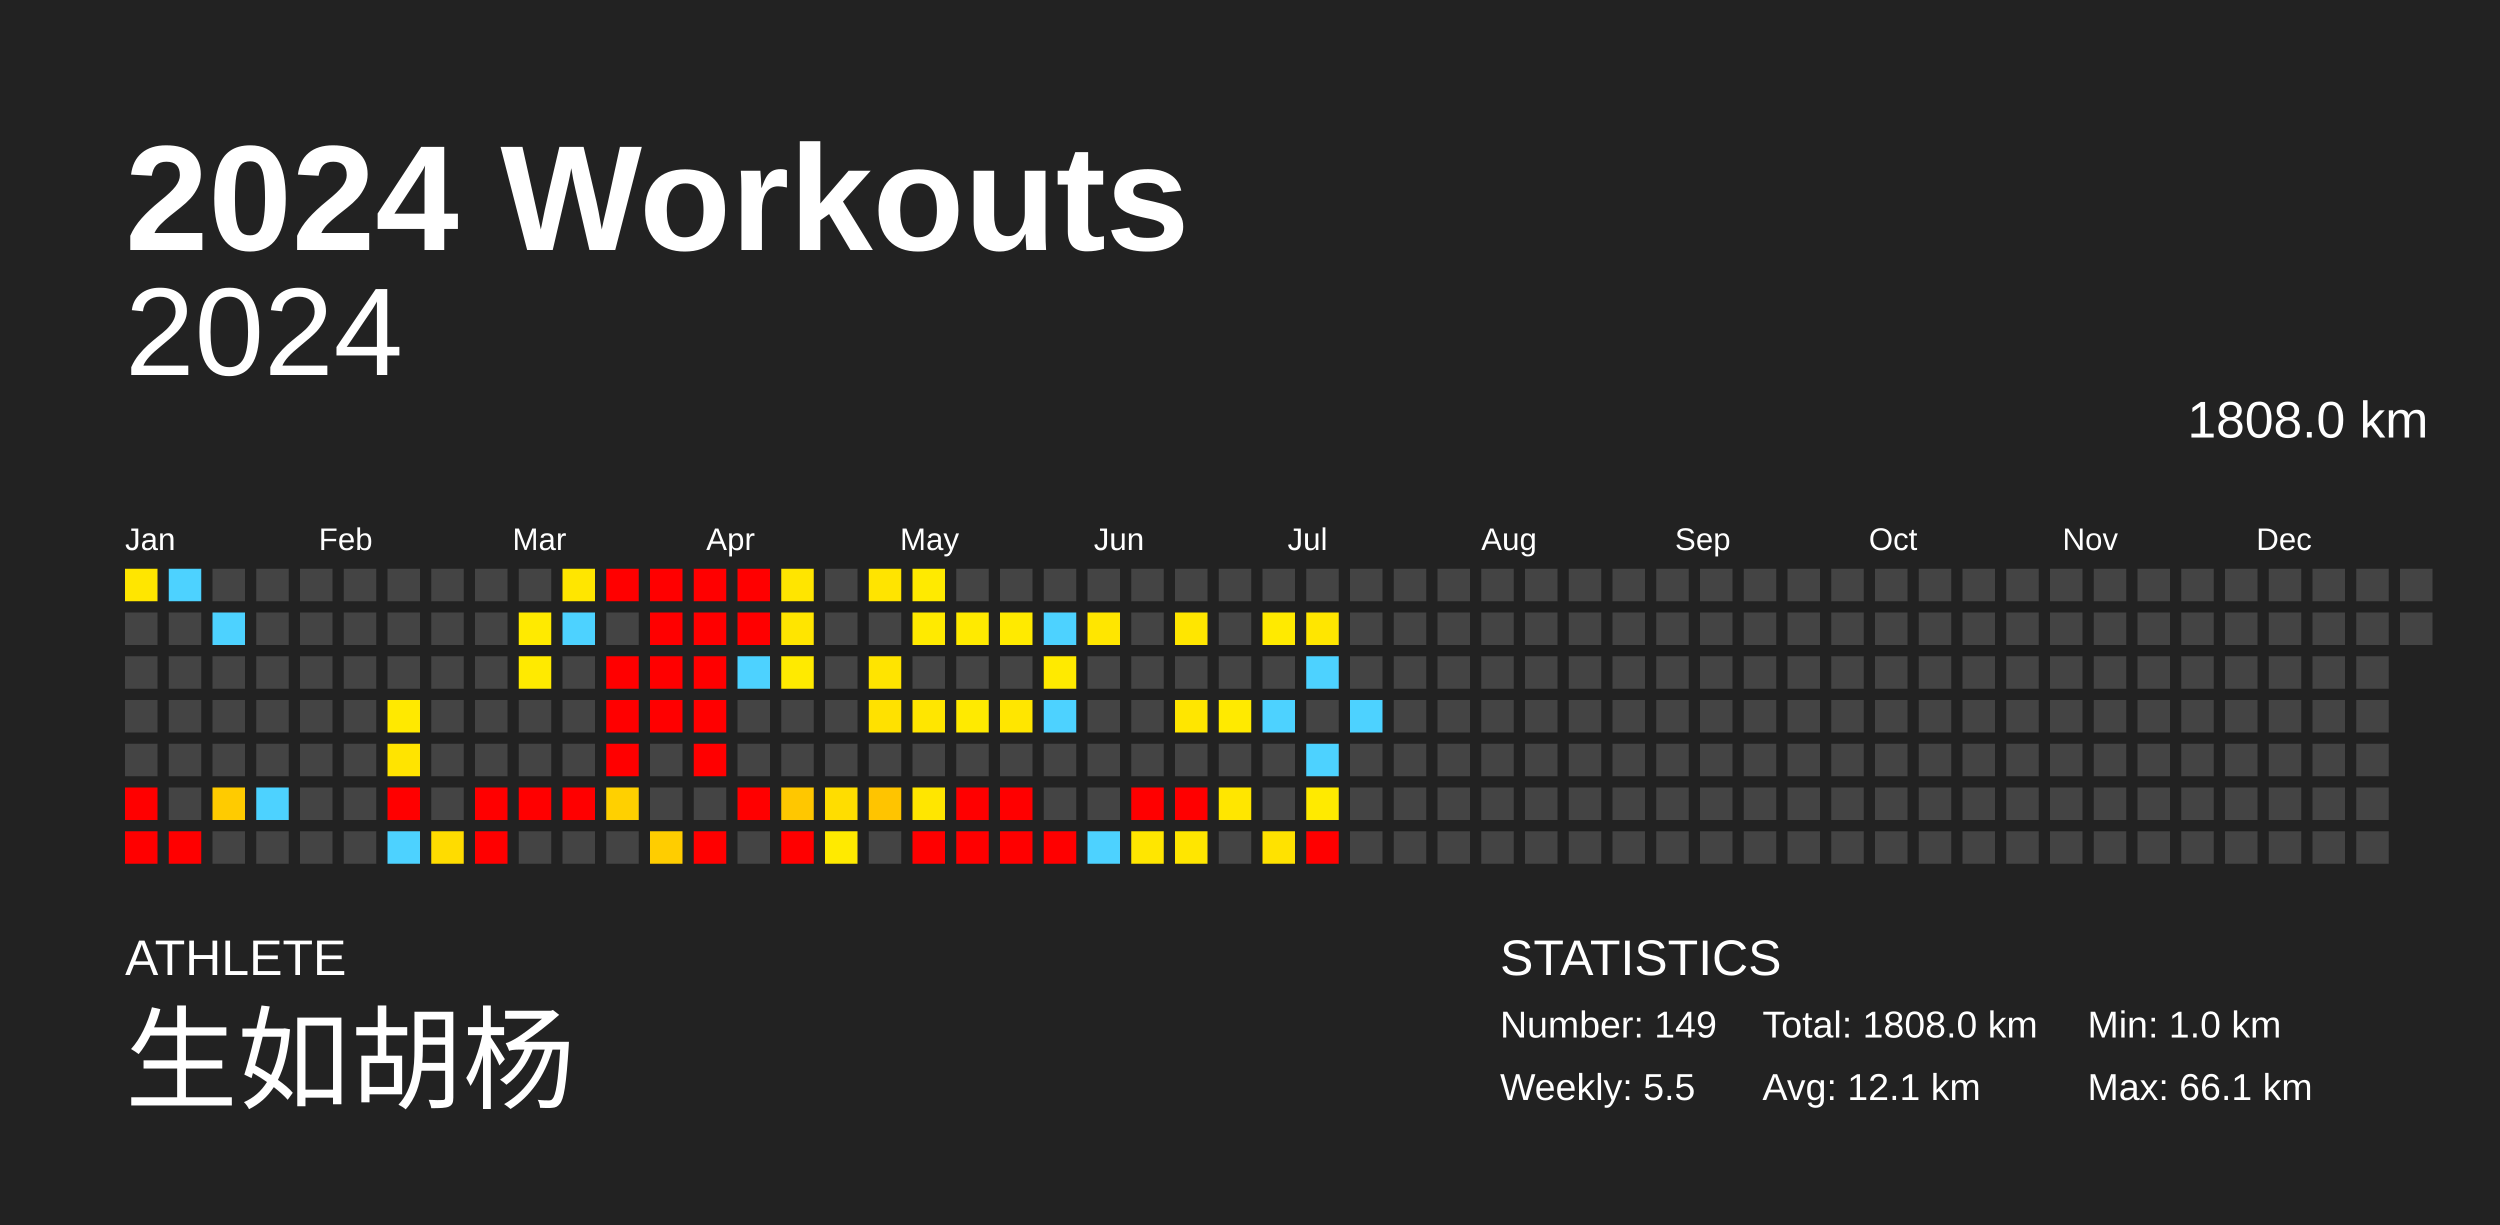
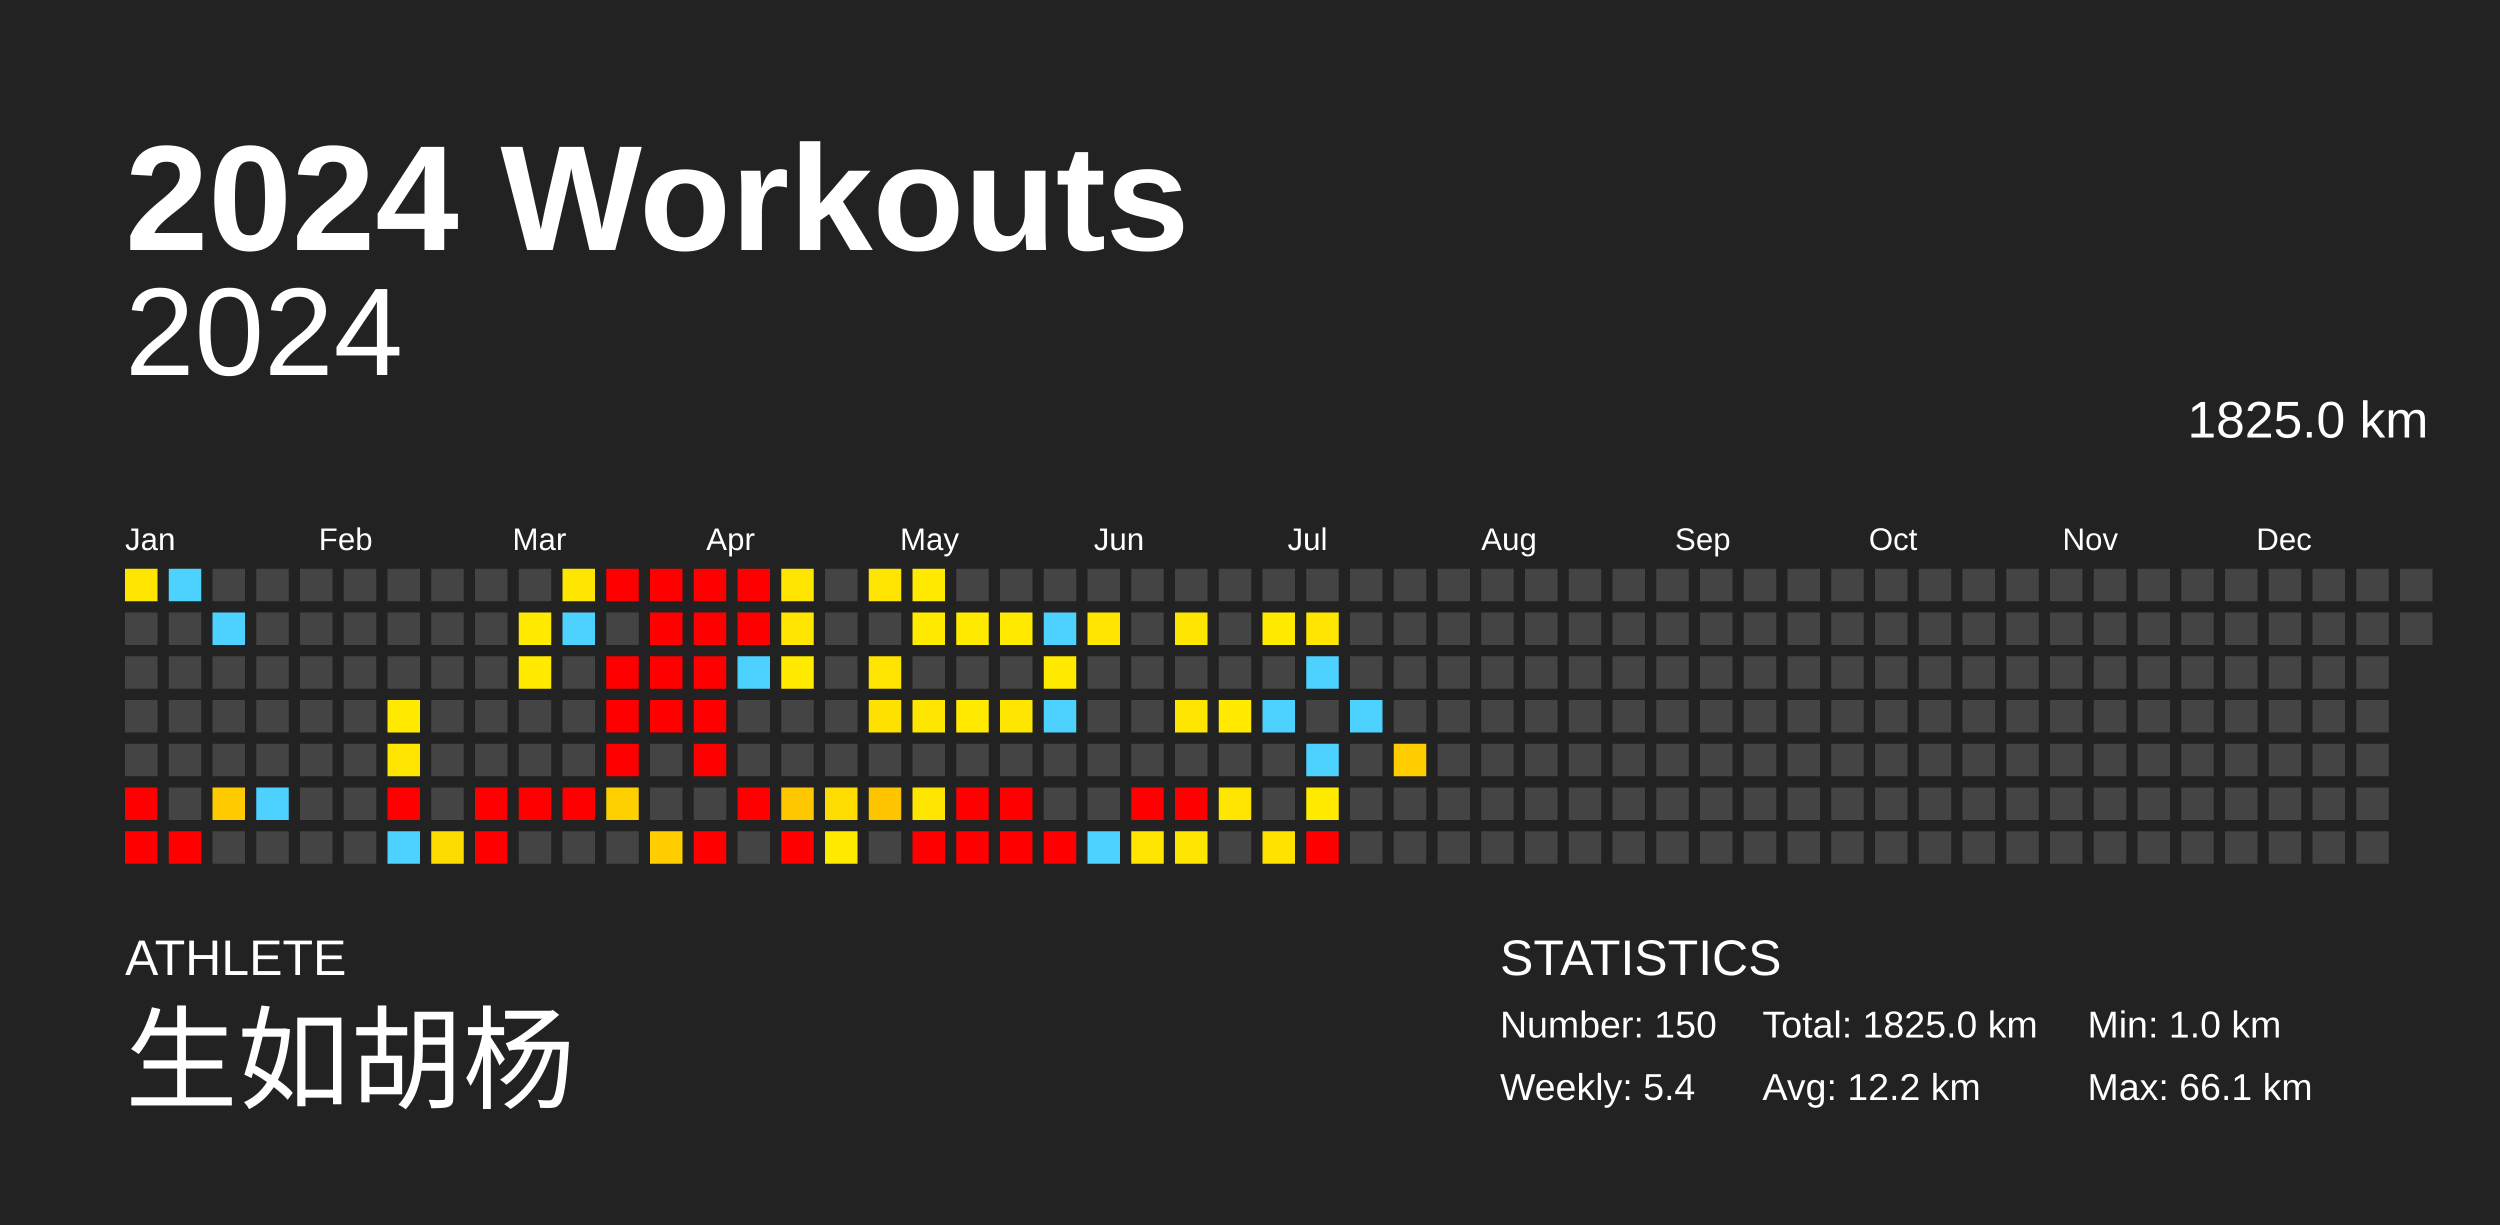
<svg xmlns="http://www.w3.org/2000/svg" baseProfile="full" height="98mm" version="1.1" viewBox="0,0,200,98" width="200mm">
  <defs />
  <rect fill="#222222" height="98" width="200" x="0" y="0" />
  <text fill="#FFFFFF" style="font-size:12px; font-family:Arial; font-weight:bold;" x="10" y="20">2024 Workouts</text>
  <text fill="#FFFFFF" style="font-size:4px; font-family:Arial" x="10" y="78">ATHLETE</text>
  <text fill="#FFFFFF" style="font-size:9px; font-family:Arial" x="10" y="88">生如胡杨</text>
  <text fill="#FFFFFF" style="font-size:4px; font-family:Arial" x="120" y="78">STATISTICS</text>
-   <text fill="#FFFFFF" style="font-size:3px; font-family:Arial" x="120" y="83">Number: 149</text>
-   <text fill="#FFFFFF" style="font-size:3px; font-family:Arial" x="120" y="88">Weekly: 5.5</text>
-   <text fill="#FFFFFF" style="font-size:3px; font-family:Arial" x="141" y="83">Total: 1808.0 km</text>
-   <text fill="#FFFFFF" style="font-size:3px; font-family:Arial" x="141" y="88">Avg: 12.1 km</text>
+   <text fill="#FFFFFF" style="font-size:3px; font-family:Arial" x="120" y="83">Number: 150</text>
+   <text fill="#FFFFFF" style="font-size:3px; font-family:Arial" x="120" y="88">Weekly: 5.4</text>
+   <text fill="#FFFFFF" style="font-size:3px; font-family:Arial" x="141" y="83">Total: 1825.0 km</text>
+   <text fill="#FFFFFF" style="font-size:3px; font-family:Arial" x="141" y="88">Avg: 12.2 km</text>
  <text fill="#FFFFFF" style="font-size:3px; font-family:Arial" x="167" y="83">Min: 1.0 km</text>
  <text fill="#FFFFFF" style="font-size:3px; font-family:Arial" x="167" y="88">Max: 66.1 km</text>
  <text alignment-baseline="hanging" fill="#FFFFFF" style="font-size:10.0px; font-family:Arial;" x="10" y="30">2024</text>
-   <text alignment-baseline="hanging" fill="#FFFFFF" style="font-size:4.125px; font-family:Arial;" x="175" y="35">1808.0 km</text>
+   <text alignment-baseline="hanging" fill="#FFFFFF" style="font-size:4.125px; font-family:Arial;" x="175" y="35">1825.0 km</text>
  <text fill="#FFFFFF" style="font-size:2.5px; font-family:Arial" x="10.0" y="44">Jan</text>
  <text fill="#FFFFFF" style="font-size:2.5px; font-family:Arial" x="25.5" y="44">Feb</text>
  <text fill="#FFFFFF" style="font-size:2.5px; font-family:Arial" x="41.0" y="44">Mar</text>
  <text fill="#FFFFFF" style="font-size:2.5px; font-family:Arial" x="56.5" y="44">Apr</text>
  <text fill="#FFFFFF" style="font-size:2.5px; font-family:Arial" x="72.0" y="44">May</text>
  <text fill="#FFFFFF" style="font-size:2.5px; font-family:Arial" x="87.5" y="44">Jun</text>
  <text fill="#FFFFFF" style="font-size:2.5px; font-family:Arial" x="103.0" y="44">Jul</text>
  <text fill="#FFFFFF" style="font-size:2.5px; font-family:Arial" x="118.5" y="44">Aug</text>
  <text fill="#FFFFFF" style="font-size:2.5px; font-family:Arial" x="134.0" y="44">Sep</text>
  <text fill="#FFFFFF" style="font-size:2.5px; font-family:Arial" x="149.5" y="44">Oct</text>
  <text fill="#FFFFFF" style="font-size:2.5px; font-family:Arial" x="165.0" y="44">Nov</text>
  <text fill="#FFFFFF" style="font-size:2.5px; font-family:Arial" x="180.5" y="44">Dec</text>
  <rect fill="#ffe600" height="2.6" width="2.6" x="10.0" y="45.5" />
  <rect fill="#444444" height="2.6" width="2.6" x="10.0" y="49.0" />
  <rect fill="#444444" height="2.6" width="2.6" x="10.0" y="52.5" />
  <rect fill="#444444" height="2.6" width="2.6" x="10.0" y="56.0" />
  <rect fill="#444444" height="2.6" width="2.6" x="10.0" y="59.5" />
  <rect fill="red" height="2.6" width="2.6" x="10.0" y="63.0" />
  <rect fill="red" height="2.6" width="2.6" x="10.0" y="66.5" />
  <rect fill="#4dd2ff" height="2.6" width="2.6" x="13.5" y="45.5" />
  <rect fill="#444444" height="2.6" width="2.6" x="13.5" y="49.0" />
  <rect fill="#444444" height="2.6" width="2.6" x="13.5" y="52.5" />
  <rect fill="#444444" height="2.6" width="2.6" x="13.5" y="56.0" />
  <rect fill="#444444" height="2.6" width="2.6" x="13.5" y="59.5" />
  <rect fill="#444444" height="2.6" width="2.6" x="13.5" y="63.0" />
  <rect fill="red" height="2.6" width="2.6" x="13.5" y="66.5" />
  <rect fill="#444444" height="2.6" width="2.6" x="17.0" y="45.5" />
  <rect fill="#4dd2ff" height="2.6" width="2.6" x="17.0" y="49.0" />
  <rect fill="#444444" height="2.6" width="2.6" x="17.0" y="52.5" />
  <rect fill="#444444" height="2.6" width="2.6" x="17.0" y="56.0" />
  <rect fill="#444444" height="2.6" width="2.6" x="17.0" y="59.5" />
  <rect fill="#ffcb00" height="2.6" width="2.6" x="17.0" y="63.0" />
  <rect fill="#444444" height="2.6" width="2.6" x="17.0" y="66.5" />
  <rect fill="#444444" height="2.6" width="2.6" x="20.5" y="45.5" />
  <rect fill="#444444" height="2.6" width="2.6" x="20.5" y="49.0" />
  <rect fill="#444444" height="2.6" width="2.6" x="20.5" y="52.5" />
  <rect fill="#444444" height="2.6" width="2.6" x="20.5" y="56.0" />
  <rect fill="#444444" height="2.6" width="2.6" x="20.5" y="59.5" />
  <rect fill="#4dd2ff" height="2.6" width="2.6" x="20.5" y="63.0" />
  <rect fill="#444444" height="2.6" width="2.6" x="20.5" y="66.5" />
  <rect fill="#444444" height="2.6" width="2.6" x="24.0" y="45.5" />
  <rect fill="#444444" height="2.6" width="2.6" x="24.0" y="49.0" />
  <rect fill="#444444" height="2.6" width="2.6" x="24.0" y="52.5" />
  <rect fill="#444444" height="2.6" width="2.6" x="24.0" y="56.0" />
  <rect fill="#444444" height="2.6" width="2.6" x="24.0" y="59.5" />
  <rect fill="#444444" height="2.6" width="2.6" x="24.0" y="63.0" />
  <rect fill="#444444" height="2.6" width="2.6" x="24.0" y="66.5" />
  <rect fill="#444444" height="2.6" width="2.6" x="27.5" y="45.5" />
  <rect fill="#444444" height="2.6" width="2.6" x="27.5" y="49.0" />
  <rect fill="#444444" height="2.6" width="2.6" x="27.5" y="52.5" />
  <rect fill="#444444" height="2.6" width="2.6" x="27.5" y="56.0" />
  <rect fill="#444444" height="2.6" width="2.6" x="27.5" y="59.5" />
  <rect fill="#444444" height="2.6" width="2.6" x="27.5" y="63.0" />
  <rect fill="#444444" height="2.6" width="2.6" x="27.5" y="66.5" />
  <rect fill="#444444" height="2.6" width="2.6" x="31.0" y="45.5" />
  <rect fill="#444444" height="2.6" width="2.6" x="31.0" y="49.0" />
  <rect fill="#444444" height="2.6" width="2.6" x="31.0" y="52.5" />
  <rect fill="#ffe900" height="2.6" width="2.6" x="31.0" y="56.0" />
  <rect fill="#ffe400" height="2.6" width="2.6" x="31.0" y="59.5" />
  <rect fill="red" height="2.6" width="2.6" x="31.0" y="63.0" />
  <rect fill="#4dd2ff" height="2.6" width="2.6" x="31.0" y="66.5" />
  <rect fill="#444444" height="2.6" width="2.6" x="34.5" y="45.5" />
  <rect fill="#444444" height="2.6" width="2.6" x="34.5" y="49.0" />
  <rect fill="#444444" height="2.6" width="2.6" x="34.5" y="52.5" />
  <rect fill="#444444" height="2.6" width="2.6" x="34.5" y="56.0" />
  <rect fill="#444444" height="2.6" width="2.6" x="34.5" y="59.5" />
  <rect fill="#444444" height="2.6" width="2.6" x="34.5" y="63.0" />
  <rect fill="#ffdc00" height="2.6" width="2.6" x="34.5" y="66.5" />
  <rect fill="#444444" height="2.6" width="2.6" x="38.0" y="45.5" />
  <rect fill="#444444" height="2.6" width="2.6" x="38.0" y="49.0" />
  <rect fill="#444444" height="2.6" width="2.6" x="38.0" y="52.5" />
  <rect fill="#444444" height="2.6" width="2.6" x="38.0" y="56.0" />
  <rect fill="#444444" height="2.6" width="2.6" x="38.0" y="59.5" />
  <rect fill="red" height="2.6" width="2.6" x="38.0" y="63.0" />
  <rect fill="red" height="2.6" width="2.6" x="38.0" y="66.5" />
  <rect fill="#444444" height="2.6" width="2.6" x="41.5" y="45.5" />
  <rect fill="#ffea00" height="2.6" width="2.6" x="41.5" y="49.0" />
  <rect fill="#ffea00" height="2.6" width="2.6" x="41.5" y="52.5" />
  <rect fill="#444444" height="2.6" width="2.6" x="41.5" y="56.0" />
  <rect fill="#444444" height="2.6" width="2.6" x="41.5" y="59.5" />
  <rect fill="red" height="2.6" width="2.6" x="41.5" y="63.0" />
  <rect fill="#444444" height="2.6" width="2.6" x="41.5" y="66.5" />
  <rect fill="#ffe600" height="2.6" width="2.6" x="45.0" y="45.5" />
  <rect fill="#4dd2ff" height="2.6" width="2.6" x="45.0" y="49.0" />
  <rect fill="#444444" height="2.6" width="2.6" x="45.0" y="52.5" />
  <rect fill="#444444" height="2.6" width="2.6" x="45.0" y="56.0" />
  <rect fill="#444444" height="2.6" width="2.6" x="45.0" y="59.5" />
  <rect fill="red" height="2.6" width="2.6" x="45.0" y="63.0" />
  <rect fill="#444444" height="2.6" width="2.6" x="45.0" y="66.5" />
  <rect fill="red" height="2.6" width="2.6" x="48.5" y="45.5" />
  <rect fill="#444444" height="2.6" width="2.6" x="48.5" y="49.0" />
  <rect fill="red" height="2.6" width="2.6" x="48.5" y="52.5" />
  <rect fill="red" height="2.6" width="2.6" x="48.5" y="56.0" />
  <rect fill="red" height="2.6" width="2.6" x="48.5" y="59.5" />
  <rect fill="#ffd000" height="2.6" width="2.6" x="48.5" y="63.0" />
  <rect fill="#444444" height="2.6" width="2.6" x="48.5" y="66.5" />
  <rect fill="red" height="2.6" width="2.6" x="52.0" y="45.5" />
  <rect fill="red" height="2.6" width="2.6" x="52.0" y="49.0" />
  <rect fill="red" height="2.6" width="2.6" x="52.0" y="52.5" />
  <rect fill="red" height="2.6" width="2.6" x="52.0" y="56.0" />
  <rect fill="#444444" height="2.6" width="2.6" x="52.0" y="59.5" />
  <rect fill="#444444" height="2.6" width="2.6" x="52.0" y="63.0" />
  <rect fill="#ffcd00" height="2.6" width="2.6" x="52.0" y="66.5" />
  <rect fill="red" height="2.6" width="2.6" x="55.5" y="45.5" />
  <rect fill="red" height="2.6" width="2.6" x="55.5" y="49.0" />
  <rect fill="red" height="2.6" width="2.6" x="55.5" y="52.5" />
  <rect fill="red" height="2.6" width="2.6" x="55.5" y="56.0" />
  <rect fill="red" height="2.6" width="2.6" x="55.5" y="59.5" />
  <rect fill="#444444" height="2.6" width="2.6" x="55.5" y="63.0" />
  <rect fill="red" height="2.6" width="2.6" x="55.5" y="66.5" />
  <rect fill="red" height="2.6" width="2.6" x="59.0" y="45.5" />
  <rect fill="red" height="2.6" width="2.6" x="59.0" y="49.0" />
  <rect fill="#4dd2ff" height="2.6" width="2.6" x="59.0" y="52.5" />
  <rect fill="#444444" height="2.6" width="2.6" x="59.0" y="56.0" />
  <rect fill="#444444" height="2.6" width="2.6" x="59.0" y="59.5" />
  <rect fill="red" height="2.6" width="2.6" x="59.0" y="63.0" />
  <rect fill="#444444" height="2.6" width="2.6" x="59.0" y="66.5" />
  <rect fill="#ffe500" height="2.6" width="2.6" x="62.5" y="45.5" />
  <rect fill="#ffe500" height="2.6" width="2.6" x="62.5" y="49.0" />
  <rect fill="#ffea00" height="2.6" width="2.6" x="62.5" y="52.5" />
  <rect fill="#444444" height="2.6" width="2.6" x="62.5" y="56.0" />
  <rect fill="#444444" height="2.6" width="2.6" x="62.5" y="59.5" />
  <rect fill="#ffc700" height="2.6" width="2.6" x="62.5" y="63.0" />
  <rect fill="red" height="2.6" width="2.6" x="62.5" y="66.5" />
  <rect fill="#444444" height="2.6" width="2.6" x="66.0" y="45.5" />
  <rect fill="#444444" height="2.6" width="2.6" x="66.0" y="49.0" />
  <rect fill="#444444" height="2.6" width="2.6" x="66.0" y="52.5" />
  <rect fill="#444444" height="2.6" width="2.6" x="66.0" y="56.0" />
  <rect fill="#444444" height="2.6" width="2.6" x="66.0" y="59.5" />
  <rect fill="#ffdd00" height="2.6" width="2.6" x="66.0" y="63.0" />
  <rect fill="#ffea00" height="2.6" width="2.6" x="66.0" y="66.5" />
  <rect fill="#ffe400" height="2.6" width="2.6" x="69.5" y="45.5" />
  <rect fill="#444444" height="2.6" width="2.6" x="69.5" y="49.0" />
  <rect fill="#ffe400" height="2.6" width="2.6" x="69.5" y="52.5" />
  <rect fill="#ffe100" height="2.6" width="2.6" x="69.5" y="56.0" />
  <rect fill="#444444" height="2.6" width="2.6" x="69.5" y="59.5" />
  <rect fill="#ffc400" height="2.6" width="2.6" x="69.5" y="63.0" />
  <rect fill="#444444" height="2.6" width="2.6" x="69.5" y="66.5" />
  <rect fill="#ffea00" height="2.6" width="2.6" x="73.0" y="45.5" />
  <rect fill="#ffea00" height="2.6" width="2.6" x="73.0" y="49.0" />
  <rect fill="#444444" height="2.6" width="2.6" x="73.0" y="52.5" />
  <rect fill="#ffe600" height="2.6" width="2.6" x="73.0" y="56.0" />
  <rect fill="#444444" height="2.6" width="2.6" x="73.0" y="59.5" />
  <rect fill="#ffe600" height="2.6" width="2.6" x="73.0" y="63.0" />
  <rect fill="red" height="2.6" width="2.6" x="73.0" y="66.5" />
  <rect fill="#444444" height="2.6" width="2.6" x="76.5" y="45.5" />
  <rect fill="#ffea00" height="2.6" width="2.6" x="76.5" y="49.0" />
  <rect fill="#444444" height="2.6" width="2.6" x="76.5" y="52.5" />
  <rect fill="#ffea00" height="2.6" width="2.6" x="76.5" y="56.0" />
  <rect fill="#444444" height="2.6" width="2.6" x="76.5" y="59.5" />
  <rect fill="red" height="2.6" width="2.6" x="76.5" y="63.0" />
  <rect fill="red" height="2.6" width="2.6" x="76.5" y="66.5" />
  <rect fill="#444444" height="2.6" width="2.6" x="80.0" y="45.5" />
  <rect fill="#ffea00" height="2.6" width="2.6" x="80.0" y="49.0" />
  <rect fill="#444444" height="2.6" width="2.6" x="80.0" y="52.5" />
  <rect fill="#ffe600" height="2.6" width="2.6" x="80.0" y="56.0" />
  <rect fill="#444444" height="2.6" width="2.6" x="80.0" y="59.5" />
  <rect fill="red" height="2.6" width="2.6" x="80.0" y="63.0" />
  <rect fill="red" height="2.6" width="2.6" x="80.0" y="66.5" />
  <rect fill="#444444" height="2.6" width="2.6" x="83.5" y="45.5" />
  <rect fill="#4dd2ff" height="2.6" width="2.6" x="83.5" y="49.0" />
  <rect fill="#ffea00" height="2.6" width="2.6" x="83.5" y="52.5" />
  <rect fill="#4dd2ff" height="2.6" width="2.6" x="83.5" y="56.0" />
  <rect fill="#444444" height="2.6" width="2.6" x="83.5" y="59.5" />
  <rect fill="#444444" height="2.6" width="2.6" x="83.5" y="63.0" />
  <rect fill="red" height="2.6" width="2.6" x="83.5" y="66.5" />
  <rect fill="#444444" height="2.6" width="2.6" x="87.0" y="45.5" />
  <rect fill="#ffe600" height="2.6" width="2.6" x="87.0" y="49.0" />
  <rect fill="#444444" height="2.6" width="2.6" x="87.0" y="52.5" />
  <rect fill="#444444" height="2.6" width="2.6" x="87.0" y="56.0" />
  <rect fill="#444444" height="2.6" width="2.6" x="87.0" y="59.5" />
  <rect fill="#444444" height="2.6" width="2.6" x="87.0" y="63.0" />
  <rect fill="#4dd2ff" height="2.6" width="2.6" x="87.0" y="66.5" />
  <rect fill="#444444" height="2.6" width="2.6" x="90.5" y="45.5" />
  <rect fill="#444444" height="2.6" width="2.6" x="90.5" y="49.0" />
  <rect fill="#444444" height="2.6" width="2.6" x="90.5" y="52.5" />
  <rect fill="#444444" height="2.6" width="2.6" x="90.5" y="56.0" />
  <rect fill="#444444" height="2.6" width="2.6" x="90.5" y="59.5" />
  <rect fill="red" height="2.6" width="2.6" x="90.5" y="63.0" />
  <rect fill="#ffe600" height="2.6" width="2.6" x="90.5" y="66.5" />
  <rect fill="#444444" height="2.6" width="2.6" x="94.0" y="45.5" />
  <rect fill="#ffe600" height="2.6" width="2.6" x="94.0" y="49.0" />
  <rect fill="#444444" height="2.6" width="2.6" x="94.0" y="52.5" />
  <rect fill="#ffe600" height="2.6" width="2.6" x="94.0" y="56.0" />
  <rect fill="#444444" height="2.6" width="2.6" x="94.0" y="59.5" />
  <rect fill="red" height="2.6" width="2.6" x="94.0" y="63.0" />
  <rect fill="#ffe600" height="2.6" width="2.6" x="94.0" y="66.5" />
  <rect fill="#444444" height="2.6" width="2.6" x="97.5" y="45.5" />
  <rect fill="#444444" height="2.6" width="2.6" x="97.5" y="49.0" />
  <rect fill="#444444" height="2.6" width="2.6" x="97.5" y="52.5" />
  <rect fill="#ffea00" height="2.6" width="2.6" x="97.5" y="56.0" />
  <rect fill="#444444" height="2.6" width="2.6" x="97.5" y="59.5" />
  <rect fill="#ffe600" height="2.6" width="2.6" x="97.5" y="63.0" />
  <rect fill="#444444" height="2.6" width="2.6" x="97.5" y="66.5" />
  <rect fill="#444444" height="2.6" width="2.6" x="101.0" y="45.5" />
  <rect fill="#ffea00" height="2.6" width="2.6" x="101.0" y="49.0" />
  <rect fill="#444444" height="2.6" width="2.6" x="101.0" y="52.5" />
  <rect fill="#4dd2ff" height="2.6" width="2.6" x="101.0" y="56.0" />
  <rect fill="#444444" height="2.6" width="2.6" x="101.0" y="59.5" />
  <rect fill="#444444" height="2.6" width="2.6" x="101.0" y="63.0" />
  <rect fill="#ffe200" height="2.6" width="2.6" x="101.0" y="66.5" />
  <rect fill="#444444" height="2.6" width="2.6" x="104.5" y="45.5" />
  <rect fill="#ffe600" height="2.6" width="2.6" x="104.5" y="49.0" />
  <rect fill="#4dd2ff" height="2.6" width="2.6" x="104.5" y="52.5" />
  <rect fill="#444444" height="2.6" width="2.6" x="104.5" y="56.0" />
  <rect fill="#4dd2ff" height="2.6" width="2.6" x="104.5" y="59.5" />
  <rect fill="#ffea00" height="2.6" width="2.6" x="104.5" y="63.0" />
  <rect fill="red" height="2.6" width="2.6" x="104.5" y="66.5" />
  <rect fill="#444444" height="2.6" width="2.6" x="108.0" y="45.5" />
  <rect fill="#444444" height="2.6" width="2.6" x="108.0" y="49.0" />
  <rect fill="#444444" height="2.6" width="2.6" x="108.0" y="52.5" />
  <rect fill="#4dd2ff" height="2.6" width="2.6" x="108.0" y="56.0" />
  <rect fill="#444444" height="2.6" width="2.6" x="108.0" y="59.5" />
  <rect fill="#444444" height="2.6" width="2.6" x="108.0" y="63.0" />
  <rect fill="#444444" height="2.6" width="2.6" x="108.0" y="66.5" />
  <rect fill="#444444" height="2.6" width="2.6" x="111.5" y="45.5" />
  <rect fill="#444444" height="2.6" width="2.6" x="111.5" y="49.0" />
  <rect fill="#444444" height="2.6" width="2.6" x="111.5" y="52.5" />
  <rect fill="#444444" height="2.6" width="2.6" x="111.5" y="56.0" />
-   <rect fill="#444444" height="2.6" width="2.6" x="111.5" y="59.5" />
+   <rect fill="#ffcd00" height="2.6" width="2.6" x="111.5" y="59.5" />
  <rect fill="#444444" height="2.6" width="2.6" x="111.5" y="63.0" />
  <rect fill="#444444" height="2.6" width="2.6" x="111.5" y="66.5" />
  <rect fill="#444444" height="2.6" width="2.6" x="115.0" y="45.5" />
  <rect fill="#444444" height="2.6" width="2.6" x="115.0" y="49.0" />
  <rect fill="#444444" height="2.6" width="2.6" x="115.0" y="52.5" />
  <rect fill="#444444" height="2.6" width="2.6" x="115.0" y="56.0" />
  <rect fill="#444444" height="2.6" width="2.6" x="115.0" y="59.5" />
  <rect fill="#444444" height="2.6" width="2.6" x="115.0" y="63.0" />
  <rect fill="#444444" height="2.6" width="2.6" x="115.0" y="66.5" />
  <rect fill="#444444" height="2.6" width="2.6" x="118.5" y="45.5" />
  <rect fill="#444444" height="2.6" width="2.6" x="118.5" y="49.0" />
  <rect fill="#444444" height="2.6" width="2.6" x="118.5" y="52.5" />
  <rect fill="#444444" height="2.6" width="2.6" x="118.5" y="56.0" />
  <rect fill="#444444" height="2.6" width="2.6" x="118.5" y="59.5" />
  <rect fill="#444444" height="2.6" width="2.6" x="118.5" y="63.0" />
  <rect fill="#444444" height="2.6" width="2.6" x="118.5" y="66.5" />
  <rect fill="#444444" height="2.6" width="2.6" x="122.0" y="45.5" />
  <rect fill="#444444" height="2.6" width="2.6" x="122.0" y="49.0" />
  <rect fill="#444444" height="2.6" width="2.6" x="122.0" y="52.5" />
  <rect fill="#444444" height="2.6" width="2.6" x="122.0" y="56.0" />
  <rect fill="#444444" height="2.6" width="2.6" x="122.0" y="59.5" />
  <rect fill="#444444" height="2.6" width="2.6" x="122.0" y="63.0" />
  <rect fill="#444444" height="2.6" width="2.6" x="122.0" y="66.5" />
  <rect fill="#444444" height="2.6" width="2.6" x="125.5" y="45.5" />
  <rect fill="#444444" height="2.6" width="2.6" x="125.5" y="49.0" />
  <rect fill="#444444" height="2.6" width="2.6" x="125.5" y="52.5" />
  <rect fill="#444444" height="2.6" width="2.6" x="125.5" y="56.0" />
  <rect fill="#444444" height="2.6" width="2.6" x="125.5" y="59.5" />
  <rect fill="#444444" height="2.6" width="2.6" x="125.5" y="63.0" />
  <rect fill="#444444" height="2.6" width="2.6" x="125.5" y="66.5" />
  <rect fill="#444444" height="2.6" width="2.6" x="129.0" y="45.5" />
  <rect fill="#444444" height="2.6" width="2.6" x="129.0" y="49.0" />
  <rect fill="#444444" height="2.6" width="2.6" x="129.0" y="52.5" />
  <rect fill="#444444" height="2.6" width="2.6" x="129.0" y="56.0" />
  <rect fill="#444444" height="2.6" width="2.6" x="129.0" y="59.5" />
  <rect fill="#444444" height="2.6" width="2.6" x="129.0" y="63.0" />
  <rect fill="#444444" height="2.6" width="2.6" x="129.0" y="66.5" />
  <rect fill="#444444" height="2.6" width="2.6" x="132.5" y="45.5" />
  <rect fill="#444444" height="2.6" width="2.6" x="132.5" y="49.0" />
  <rect fill="#444444" height="2.6" width="2.6" x="132.5" y="52.5" />
  <rect fill="#444444" height="2.6" width="2.6" x="132.5" y="56.0" />
  <rect fill="#444444" height="2.6" width="2.6" x="132.5" y="59.5" />
  <rect fill="#444444" height="2.6" width="2.6" x="132.5" y="63.0" />
  <rect fill="#444444" height="2.6" width="2.6" x="132.5" y="66.5" />
  <rect fill="#444444" height="2.6" width="2.6" x="136.0" y="45.5" />
  <rect fill="#444444" height="2.6" width="2.6" x="136.0" y="49.0" />
  <rect fill="#444444" height="2.6" width="2.6" x="136.0" y="52.5" />
  <rect fill="#444444" height="2.6" width="2.6" x="136.0" y="56.0" />
  <rect fill="#444444" height="2.6" width="2.6" x="136.0" y="59.5" />
  <rect fill="#444444" height="2.6" width="2.6" x="136.0" y="63.0" />
  <rect fill="#444444" height="2.6" width="2.6" x="136.0" y="66.5" />
  <rect fill="#444444" height="2.6" width="2.6" x="139.5" y="45.5" />
  <rect fill="#444444" height="2.6" width="2.6" x="139.5" y="49.0" />
  <rect fill="#444444" height="2.6" width="2.6" x="139.5" y="52.5" />
  <rect fill="#444444" height="2.6" width="2.6" x="139.5" y="56.0" />
  <rect fill="#444444" height="2.6" width="2.6" x="139.5" y="59.5" />
  <rect fill="#444444" height="2.6" width="2.6" x="139.5" y="63.0" />
  <rect fill="#444444" height="2.6" width="2.6" x="139.5" y="66.5" />
  <rect fill="#444444" height="2.6" width="2.6" x="143.0" y="45.5" />
  <rect fill="#444444" height="2.6" width="2.6" x="143.0" y="49.0" />
  <rect fill="#444444" height="2.6" width="2.6" x="143.0" y="52.5" />
  <rect fill="#444444" height="2.6" width="2.6" x="143.0" y="56.0" />
  <rect fill="#444444" height="2.6" width="2.6" x="143.0" y="59.5" />
  <rect fill="#444444" height="2.6" width="2.6" x="143.0" y="63.0" />
  <rect fill="#444444" height="2.6" width="2.6" x="143.0" y="66.5" />
  <rect fill="#444444" height="2.6" width="2.6" x="146.5" y="45.5" />
  <rect fill="#444444" height="2.6" width="2.6" x="146.5" y="49.0" />
  <rect fill="#444444" height="2.6" width="2.6" x="146.5" y="52.5" />
  <rect fill="#444444" height="2.6" width="2.6" x="146.5" y="56.0" />
  <rect fill="#444444" height="2.6" width="2.6" x="146.5" y="59.5" />
  <rect fill="#444444" height="2.6" width="2.6" x="146.5" y="63.0" />
  <rect fill="#444444" height="2.6" width="2.6" x="146.5" y="66.5" />
  <rect fill="#444444" height="2.6" width="2.6" x="150.0" y="45.5" />
  <rect fill="#444444" height="2.6" width="2.6" x="150.0" y="49.0" />
  <rect fill="#444444" height="2.6" width="2.6" x="150.0" y="52.5" />
  <rect fill="#444444" height="2.6" width="2.6" x="150.0" y="56.0" />
  <rect fill="#444444" height="2.6" width="2.6" x="150.0" y="59.5" />
  <rect fill="#444444" height="2.6" width="2.6" x="150.0" y="63.0" />
  <rect fill="#444444" height="2.6" width="2.6" x="150.0" y="66.5" />
  <rect fill="#444444" height="2.6" width="2.6" x="153.5" y="45.5" />
  <rect fill="#444444" height="2.6" width="2.6" x="153.5" y="49.0" />
  <rect fill="#444444" height="2.6" width="2.6" x="153.5" y="52.5" />
  <rect fill="#444444" height="2.6" width="2.6" x="153.5" y="56.0" />
  <rect fill="#444444" height="2.6" width="2.6" x="153.5" y="59.5" />
  <rect fill="#444444" height="2.6" width="2.6" x="153.5" y="63.0" />
  <rect fill="#444444" height="2.6" width="2.6" x="153.5" y="66.5" />
  <rect fill="#444444" height="2.6" width="2.6" x="157.0" y="45.5" />
  <rect fill="#444444" height="2.6" width="2.6" x="157.0" y="49.0" />
  <rect fill="#444444" height="2.6" width="2.6" x="157.0" y="52.5" />
  <rect fill="#444444" height="2.6" width="2.6" x="157.0" y="56.0" />
  <rect fill="#444444" height="2.6" width="2.6" x="157.0" y="59.5" />
  <rect fill="#444444" height="2.6" width="2.6" x="157.0" y="63.0" />
  <rect fill="#444444" height="2.6" width="2.6" x="157.0" y="66.5" />
  <rect fill="#444444" height="2.6" width="2.6" x="160.5" y="45.5" />
  <rect fill="#444444" height="2.6" width="2.6" x="160.5" y="49.0" />
  <rect fill="#444444" height="2.6" width="2.6" x="160.5" y="52.5" />
  <rect fill="#444444" height="2.6" width="2.6" x="160.5" y="56.0" />
  <rect fill="#444444" height="2.6" width="2.6" x="160.5" y="59.5" />
  <rect fill="#444444" height="2.6" width="2.6" x="160.5" y="63.0" />
  <rect fill="#444444" height="2.6" width="2.6" x="160.5" y="66.5" />
  <rect fill="#444444" height="2.6" width="2.6" x="164.0" y="45.5" />
  <rect fill="#444444" height="2.6" width="2.6" x="164.0" y="49.0" />
  <rect fill="#444444" height="2.6" width="2.6" x="164.0" y="52.5" />
  <rect fill="#444444" height="2.6" width="2.6" x="164.0" y="56.0" />
  <rect fill="#444444" height="2.6" width="2.6" x="164.0" y="59.5" />
  <rect fill="#444444" height="2.6" width="2.6" x="164.0" y="63.0" />
  <rect fill="#444444" height="2.6" width="2.6" x="164.0" y="66.5" />
  <rect fill="#444444" height="2.6" width="2.6" x="167.5" y="45.5" />
  <rect fill="#444444" height="2.6" width="2.6" x="167.5" y="49.0" />
  <rect fill="#444444" height="2.6" width="2.6" x="167.5" y="52.5" />
  <rect fill="#444444" height="2.6" width="2.6" x="167.5" y="56.0" />
  <rect fill="#444444" height="2.6" width="2.6" x="167.5" y="59.5" />
  <rect fill="#444444" height="2.6" width="2.6" x="167.5" y="63.0" />
  <rect fill="#444444" height="2.6" width="2.6" x="167.5" y="66.5" />
  <rect fill="#444444" height="2.6" width="2.6" x="171.0" y="45.5" />
  <rect fill="#444444" height="2.6" width="2.6" x="171.0" y="49.0" />
  <rect fill="#444444" height="2.6" width="2.6" x="171.0" y="52.5" />
  <rect fill="#444444" height="2.6" width="2.6" x="171.0" y="56.0" />
  <rect fill="#444444" height="2.6" width="2.6" x="171.0" y="59.5" />
  <rect fill="#444444" height="2.6" width="2.6" x="171.0" y="63.0" />
  <rect fill="#444444" height="2.6" width="2.6" x="171.0" y="66.5" />
  <rect fill="#444444" height="2.6" width="2.6" x="174.5" y="45.5" />
  <rect fill="#444444" height="2.6" width="2.6" x="174.5" y="49.0" />
  <rect fill="#444444" height="2.6" width="2.6" x="174.5" y="52.5" />
  <rect fill="#444444" height="2.6" width="2.6" x="174.5" y="56.0" />
  <rect fill="#444444" height="2.6" width="2.6" x="174.5" y="59.5" />
  <rect fill="#444444" height="2.6" width="2.6" x="174.5" y="63.0" />
  <rect fill="#444444" height="2.6" width="2.6" x="174.5" y="66.5" />
  <rect fill="#444444" height="2.6" width="2.6" x="178.0" y="45.5" />
  <rect fill="#444444" height="2.6" width="2.6" x="178.0" y="49.0" />
  <rect fill="#444444" height="2.6" width="2.6" x="178.0" y="52.5" />
  <rect fill="#444444" height="2.6" width="2.6" x="178.0" y="56.0" />
  <rect fill="#444444" height="2.6" width="2.6" x="178.0" y="59.5" />
  <rect fill="#444444" height="2.6" width="2.6" x="178.0" y="63.0" />
  <rect fill="#444444" height="2.6" width="2.6" x="178.0" y="66.5" />
  <rect fill="#444444" height="2.6" width="2.6" x="181.5" y="45.5" />
  <rect fill="#444444" height="2.6" width="2.6" x="181.5" y="49.0" />
  <rect fill="#444444" height="2.6" width="2.6" x="181.5" y="52.5" />
  <rect fill="#444444" height="2.6" width="2.6" x="181.5" y="56.0" />
  <rect fill="#444444" height="2.6" width="2.6" x="181.5" y="59.5" />
  <rect fill="#444444" height="2.6" width="2.6" x="181.5" y="63.0" />
  <rect fill="#444444" height="2.6" width="2.6" x="181.5" y="66.5" />
  <rect fill="#444444" height="2.6" width="2.6" x="185.0" y="45.5" />
  <rect fill="#444444" height="2.6" width="2.6" x="185.0" y="49.0" />
  <rect fill="#444444" height="2.6" width="2.6" x="185.0" y="52.5" />
  <rect fill="#444444" height="2.6" width="2.6" x="185.0" y="56.0" />
  <rect fill="#444444" height="2.6" width="2.6" x="185.0" y="59.5" />
  <rect fill="#444444" height="2.6" width="2.6" x="185.0" y="63.0" />
  <rect fill="#444444" height="2.6" width="2.6" x="185.0" y="66.5" />
  <rect fill="#444444" height="2.6" width="2.6" x="188.5" y="45.5" />
  <rect fill="#444444" height="2.6" width="2.6" x="188.5" y="49.0" />
  <rect fill="#444444" height="2.6" width="2.6" x="188.5" y="52.5" />
  <rect fill="#444444" height="2.6" width="2.6" x="188.5" y="56.0" />
  <rect fill="#444444" height="2.6" width="2.6" x="188.5" y="59.5" />
  <rect fill="#444444" height="2.6" width="2.6" x="188.5" y="63.0" />
  <rect fill="#444444" height="2.6" width="2.6" x="188.5" y="66.5" />
  <rect fill="#444444" height="2.6" width="2.6" x="192.0" y="45.5" />
  <rect fill="#444444" height="2.6" width="2.6" x="192.0" y="49.0" />
</svg>
